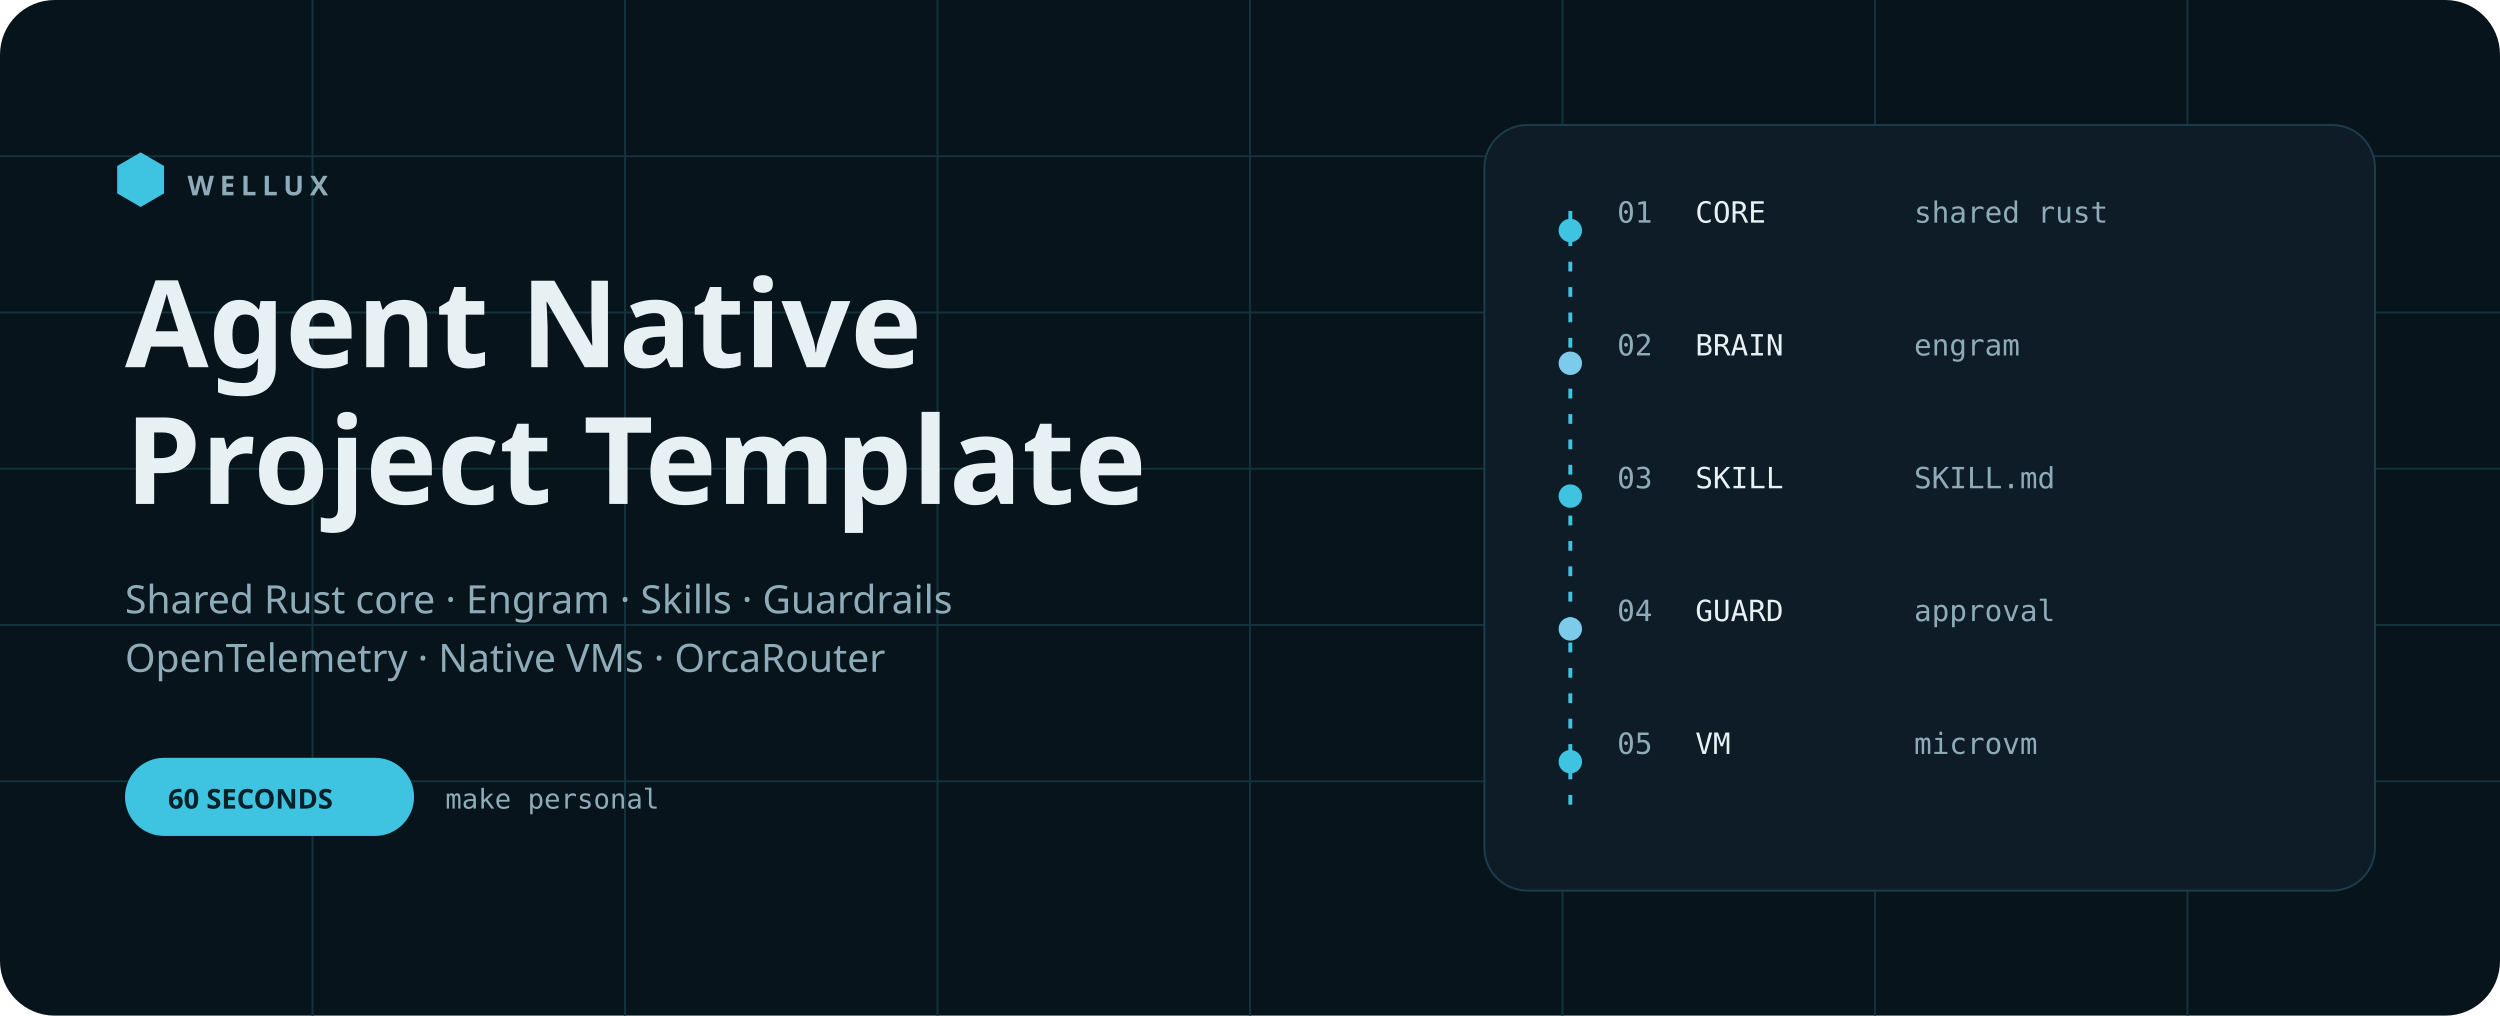
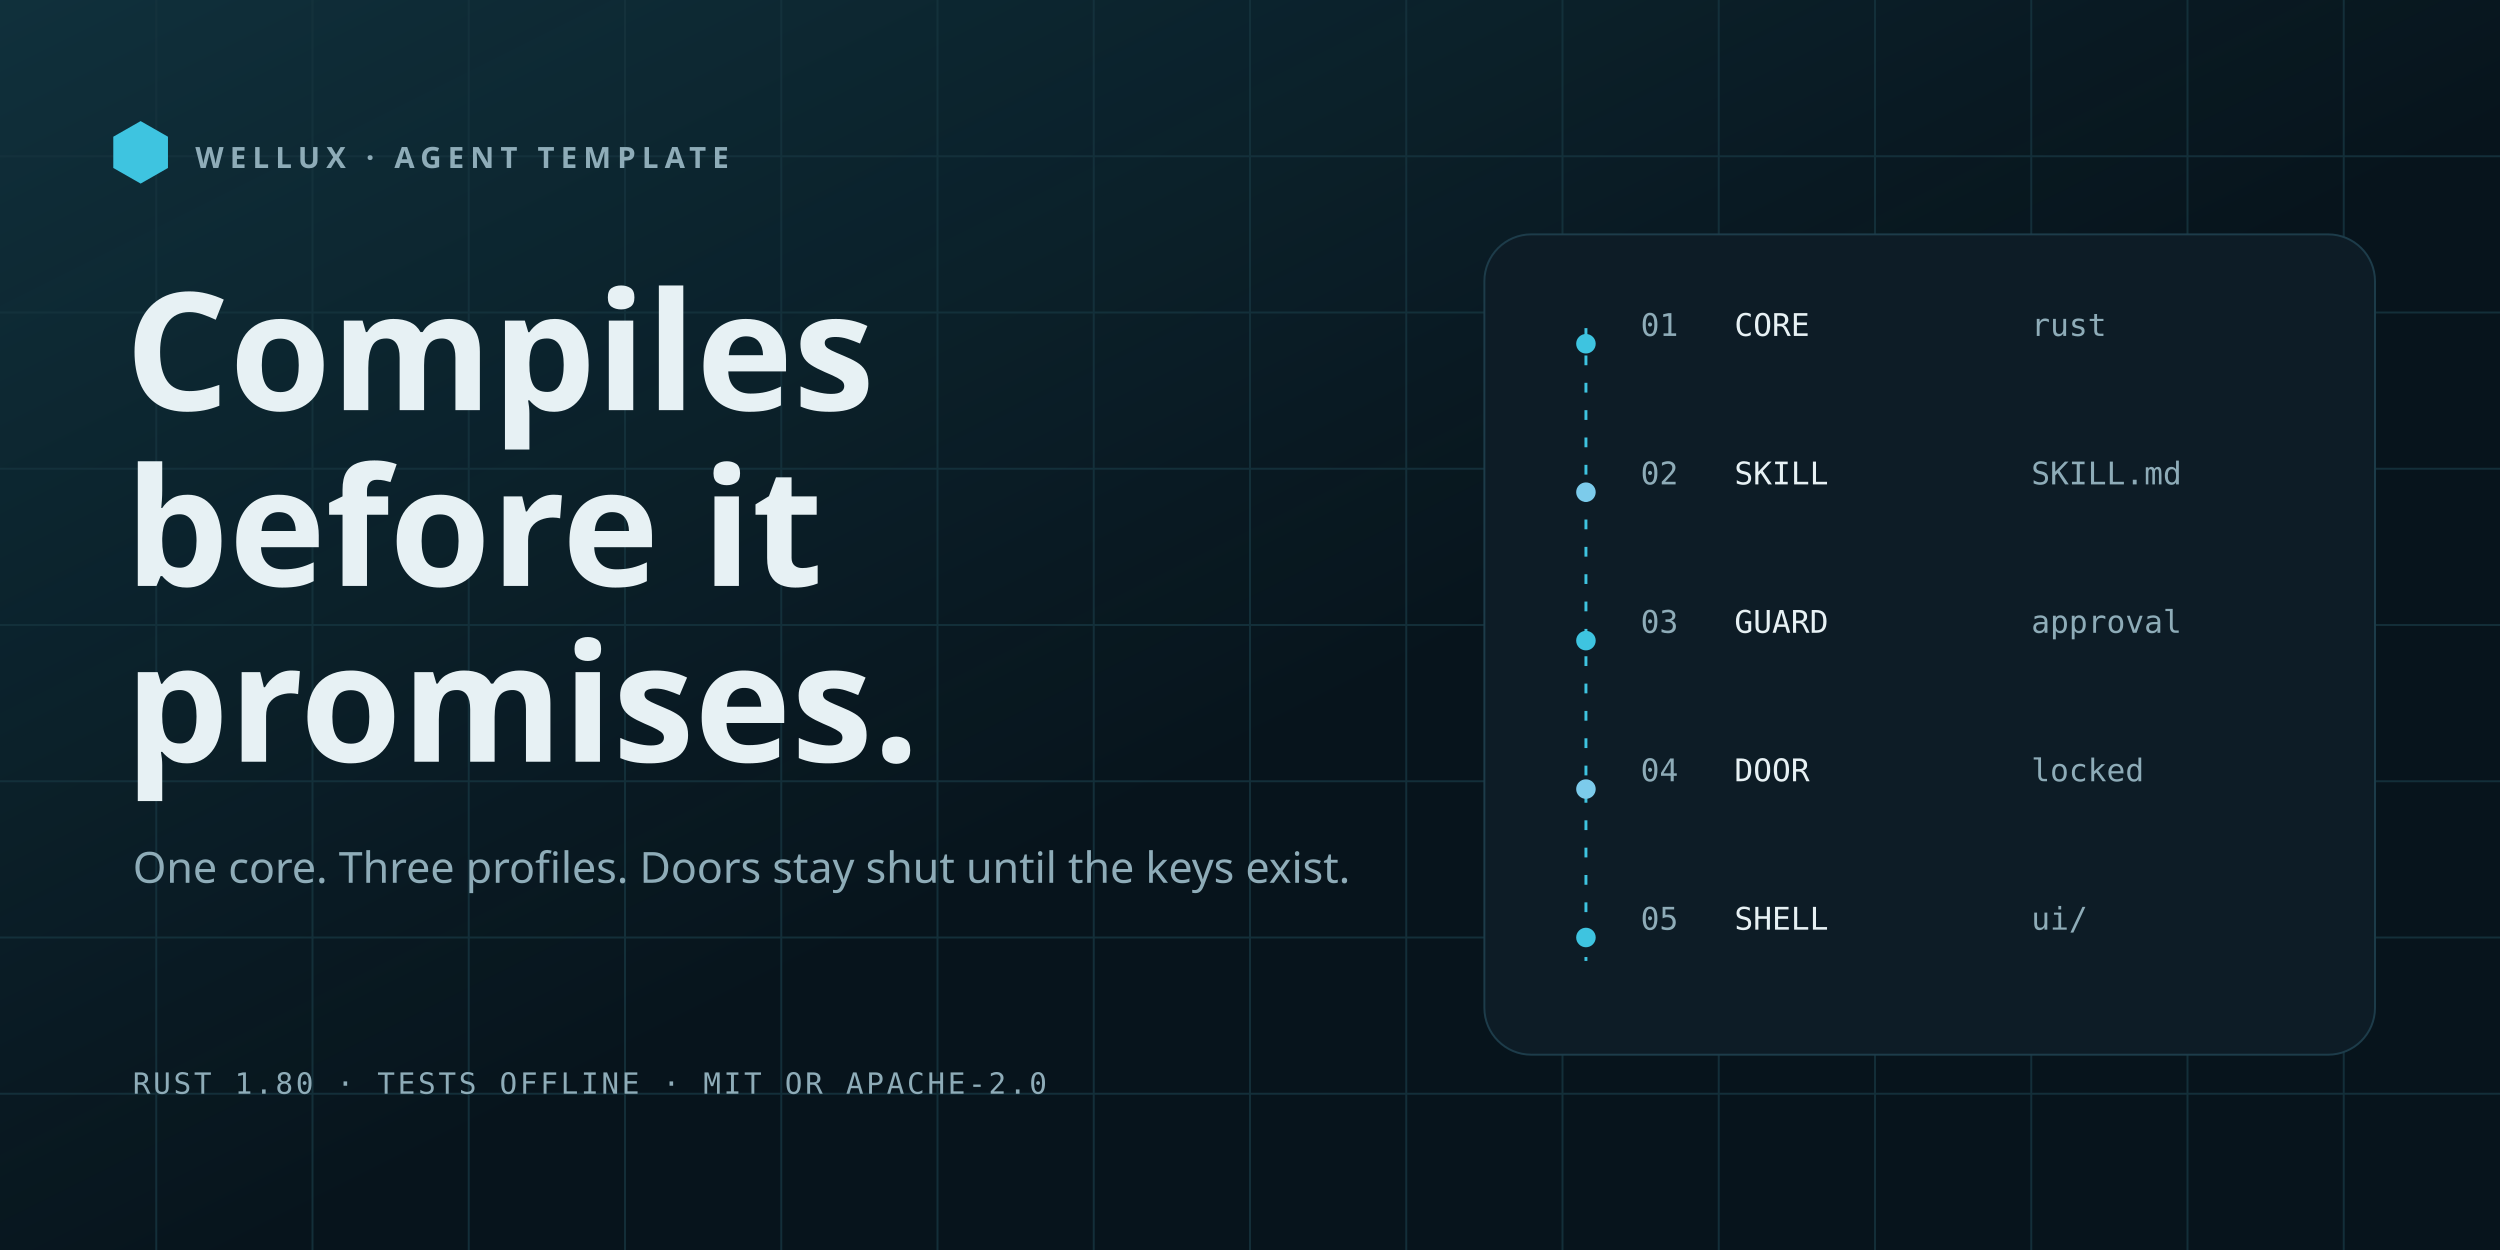
- <svg xmlns="http://www.w3.org/2000/svg" viewBox="0 0 1280 520" role="img">
+ <svg xmlns="http://www.w3.org/2000/svg" viewBox="0 0 1280 640" role="img">
  <defs>
    <style>
-       .rise { animation: rise .7s cubic-bezier(.2,.8,.2,1) both; }
-       .flow { stroke-dasharray: 5 8; animation: flow 2.4s linear infinite; }
-       .glow { animation: glow 3.2s ease-in-out infinite; }
-       @keyframes rise { from { opacity: 0; transform: translateY(12px); } to { opacity: 1; transform: none; } }
-       @keyframes flow { to { stroke-dashoffset: -52; } }
-       @keyframes glow { 0%,100% { opacity: .55; } 50% { opacity: 1; } }
-       @media (prefers-reduced-motion: reduce) {
-         .rise, .flow, .glow { animation: none; }
-       }
-     </style>
+   .flow { stroke-dasharray: 5 9; animation: flow 2.8s linear infinite; }
+   .blink { animation: blink 1.15s steps(1) infinite; }
+   .pulse { animation: pulse 2.8s ease-in-out infinite; }
+   @keyframes flow { to { stroke-dashoffset: -56; } }
+   @keyframes blink { 50% { opacity: 0; } }
+   @keyframes pulse { 0%,100% { opacity: .45; } 50% { opacity: 1; } }
+   @media (prefers-reduced-motion: reduce) { .flow, .blink, .pulse { animation: none; } }
+ </style>
+     <linearGradient id="wash" x1="0" y1="0" x2="1" y2="1">
+       <stop offset="0" stop-color="#3EC4E0" stop-opacity=".16" />
+       <stop offset=".55" stop-color="#3EC4E0" stop-opacity="0" />
+     </linearGradient>
  </defs>
-   <rect width="1280" height="520" rx="28" fill="#07141C" />
-   <g stroke="#14323C" stroke-width="1" fill="none">
-     <path d="M0 80 H1280 M0 160 H1280 M0 240 H1280 M0 320 H1280 M0 400 H1280" />
-     <path d="M160 0 V520 M320 0 V520 M480 0 V520 M640 0 V520 M800 0 V520 M960 0 V520 M1120 0 V520" />
+   <rect width="1280" height="640" fill="#07141C" />
+   <rect width="1280" height="640" fill="url(#wash)" />
+   <g stroke="#14323C" stroke-width="1" fill="none" opacity=".9">
+     <path d="M0 80H1280M0 160H1280M0 240H1280M0 320H1280M0 400H1280M0 480H1280M0 560H1280" />
+     <path d="M80 0V640M160 0V640M240 0V640M320 0V640M400 0V640M480 0V640M560 0V640M640 0V640M720 0V640M800 0V640M880 0V640M960 0V640M1040 0V640M1120 0V640M1200 0V640" />
  </g>
-   <g class="rise">
-     <polygon points="72,78 84,85 84,99 72,106 60,99 60,85" fill="#3EC4E0" />
-     <text x="96" y="100" font-family="ui-sans-serif, system-ui, sans-serif" font-size="14" font-weight="650" letter-spacing="3" fill="#8EACB8">WELLUX</text>
-   </g>
-   <text class="rise" x="64" y="188" font-family="ui-sans-serif, system-ui, sans-serif" font-size="62" font-weight="680" fill="#E7F1F4" style="animation-delay:.06s">Agent Native</text>
-   <text class="rise" x="64" y="258" font-family="ui-sans-serif, system-ui, sans-serif" font-size="62" font-weight="680" fill="#E7F1F4" style="animation-delay:.12s">Project Template</text>
-   <text class="rise" x="64" y="314" font-family="ui-sans-serif, system-ui, sans-serif" font-size="20" fill="#8EACB8" style="animation-delay:.2s">Shared Rust core · Engram · Skills · Guardrails</text>
-   <text class="rise" x="64" y="344" font-family="ui-sans-serif, system-ui, sans-serif" font-size="20" fill="#8EACB8" style="animation-delay:.24s">OpenTelemetry · Native VMs · OrcaRouter</text>
-   <g class="rise" style="animation-delay:.32s">
-     <rect x="64" y="388" width="148" height="40" rx="20" fill="#3EC4E0" />
-     <text x="86" y="414" font-family="ui-sans-serif, system-ui, sans-serif" font-size="14" font-weight="700" fill="#062028">60 SECONDS</text>
-     <text x="228" y="414" font-family="ui-monospace, monospace" font-size="14" fill="#8EACB8">make personal</text>
-   </g>
-   <rect x="760" y="64" width="456" height="392" rx="22" fill="#0D1C26" stroke="#1D3C4A" />
-   <line class="flow" x1="804" y1="108" x2="804" y2="412" stroke="#3EC4E0" stroke-width="2" />
-   <g font-family="ui-monospace, monospace" font-size="15">
-     <g class="rise" style="animation-delay:.15s">
-       <circle class="glow" cx="804" cy="118" r="6" fill="#3EC4E0" />
-       <text x="828" y="114" fill="#8EACB8">01</text>
-       <text x="868" y="114" fill="#E7F1F4">CORE</text>
-       <text x="980" y="114" fill="#8EACB8">shared rust</text>
+   <polygon points="72,62 86,70 86,86 72,94 58,86 58,70" fill="#3EC4E0" />
+   <text x="100" y="86" font-family="ui-sans-serif,system-ui,sans-serif" font-size="15" font-weight="650" letter-spacing="3.2" fill="#8EACB8">WELLUX  ·  AGENT TEMPLATE</text>
+   <text x="64" y="210" font-family="ui-sans-serif,system-ui,sans-serif" font-size="84" font-weight="680" fill="#E7F1F4">Compiles</text>
+   <text x="64" y="300" font-family="ui-sans-serif,system-ui,sans-serif" font-size="84" font-weight="680" fill="#E7F1F4">before it</text>
+   <text x="64" y="390" font-family="ui-sans-serif,system-ui,sans-serif" font-size="84" font-weight="680" fill="#E7F1F4">promises.</text>
+   <text x="68" y="452" font-family="ui-sans-serif,system-ui,sans-serif" font-size="22" fill="#8EACB8">One core. Three profiles. Doors stay shut until the keys exist.</text>
+   <text x="68" y="560" font-family="ui-monospace,monospace" font-size="15" letter-spacing="1.4" fill="#8EACB8">RUST 1.80   ·   TESTS OFFLINE   ·   MIT OR APACHE-2.0</text>
+   <rect x="760" y="120" width="456" height="420" rx="24" fill="#0D1C26" stroke="#1D3C4A" />
+   <line class="flow" x1="812" y1="168" x2="812" y2="492" stroke="#3EC4E0" stroke-width="1.5">
+     <animate attributeName="stroke-dashoffset" from="0" to="-56" dur="2.8s" repeatCount="indefinite" />
+   </line>
+   <g font-family="ui-monospace,monospace" font-size="16">
+     <g>
+       <circle class="pulse" cx="812" cy="176" r="5" fill="#3EC4E0" />
+       <text x="840" y="172" fill="#8EACB8">01</text>
+       <text x="888" y="172" fill="#E7F1F4">CORE</text>
+       <text x="1040" y="172" fill="#8EACB8">rust</text>
    </g>
-     <g class="rise" style="animation-delay:.22s">
-       <circle class="glow" cx="804" cy="186" r="6" fill="#7CCBEB" />
-       <text x="828" y="182" fill="#8EACB8">02</text>
-       <text x="868" y="182" fill="#E7F1F4">BRAIN</text>
-       <text x="980" y="182" fill="#8EACB8">engram</text>
+     <g>
+       <circle class="pulse" cx="812" cy="252" r="5" fill="#7CCBEB" style="animation-delay:.4s" />
+       <text x="840" y="248" fill="#8EACB8">02</text>
+       <text x="888" y="248" fill="#E7F1F4">SKILL</text>
+       <text x="1040" y="248" fill="#8EACB8">SKILL.md</text>
    </g>
-     <g class="rise" style="animation-delay:.29s">
-       <circle class="glow" cx="804" cy="254" r="6" fill="#3EC4E0" />
-       <text x="828" y="250" fill="#8EACB8">03</text>
-       <text x="868" y="250" fill="#E7F1F4">SKILL</text>
-       <text x="980" y="250" fill="#8EACB8">SKILL.md</text>
+     <g>
+       <circle class="pulse" cx="812" cy="328" r="5" fill="#3EC4E0" style="animation-delay:.8s" />
+       <text x="840" y="324" fill="#8EACB8">03</text>
+       <text x="888" y="324" fill="#E7F1F4">GUARD</text>
+       <text x="1040" y="324" fill="#8EACB8">approval</text>
    </g>
-     <g class="rise" style="animation-delay:.36s">
-       <circle class="glow" cx="804" cy="322" r="6" fill="#7CCBEB" />
-       <text x="828" y="318" fill="#8EACB8">04</text>
-       <text x="868" y="318" fill="#E7F1F4">GUARD</text>
-       <text x="980" y="318" fill="#8EACB8">approval</text>
+     <g>
+       <circle class="pulse" cx="812" cy="404" r="5" fill="#7CCBEB" style="animation-delay:1.2s" />
+       <text x="840" y="400" fill="#8EACB8">04</text>
+       <text x="888" y="400" fill="#E7F1F4">DOOR</text>
+       <text x="1040" y="400" fill="#8EACB8">locked</text>
    </g>
-     <g class="rise" style="animation-delay:.43s">
-       <circle class="glow" cx="804" cy="390" r="6" fill="#3EC4E0" />
-       <text x="828" y="386" fill="#8EACB8">05</text>
-       <text x="868" y="386" fill="#E7F1F4">VM</text>
-       <text x="980" y="386" fill="#8EACB8">microvm</text>
+     <g>
+       <circle class="pulse" cx="812" cy="480" r="5" fill="#3EC4E0" style="animation-delay:1.6s" />
+       <text x="840" y="476" fill="#8EACB8">05</text>
+       <text x="888" y="476" fill="#E7F1F4">SHELL</text>
+       <text x="1040" y="476" fill="#8EACB8">ui/</text>
    </g>
  </g>
</svg>
